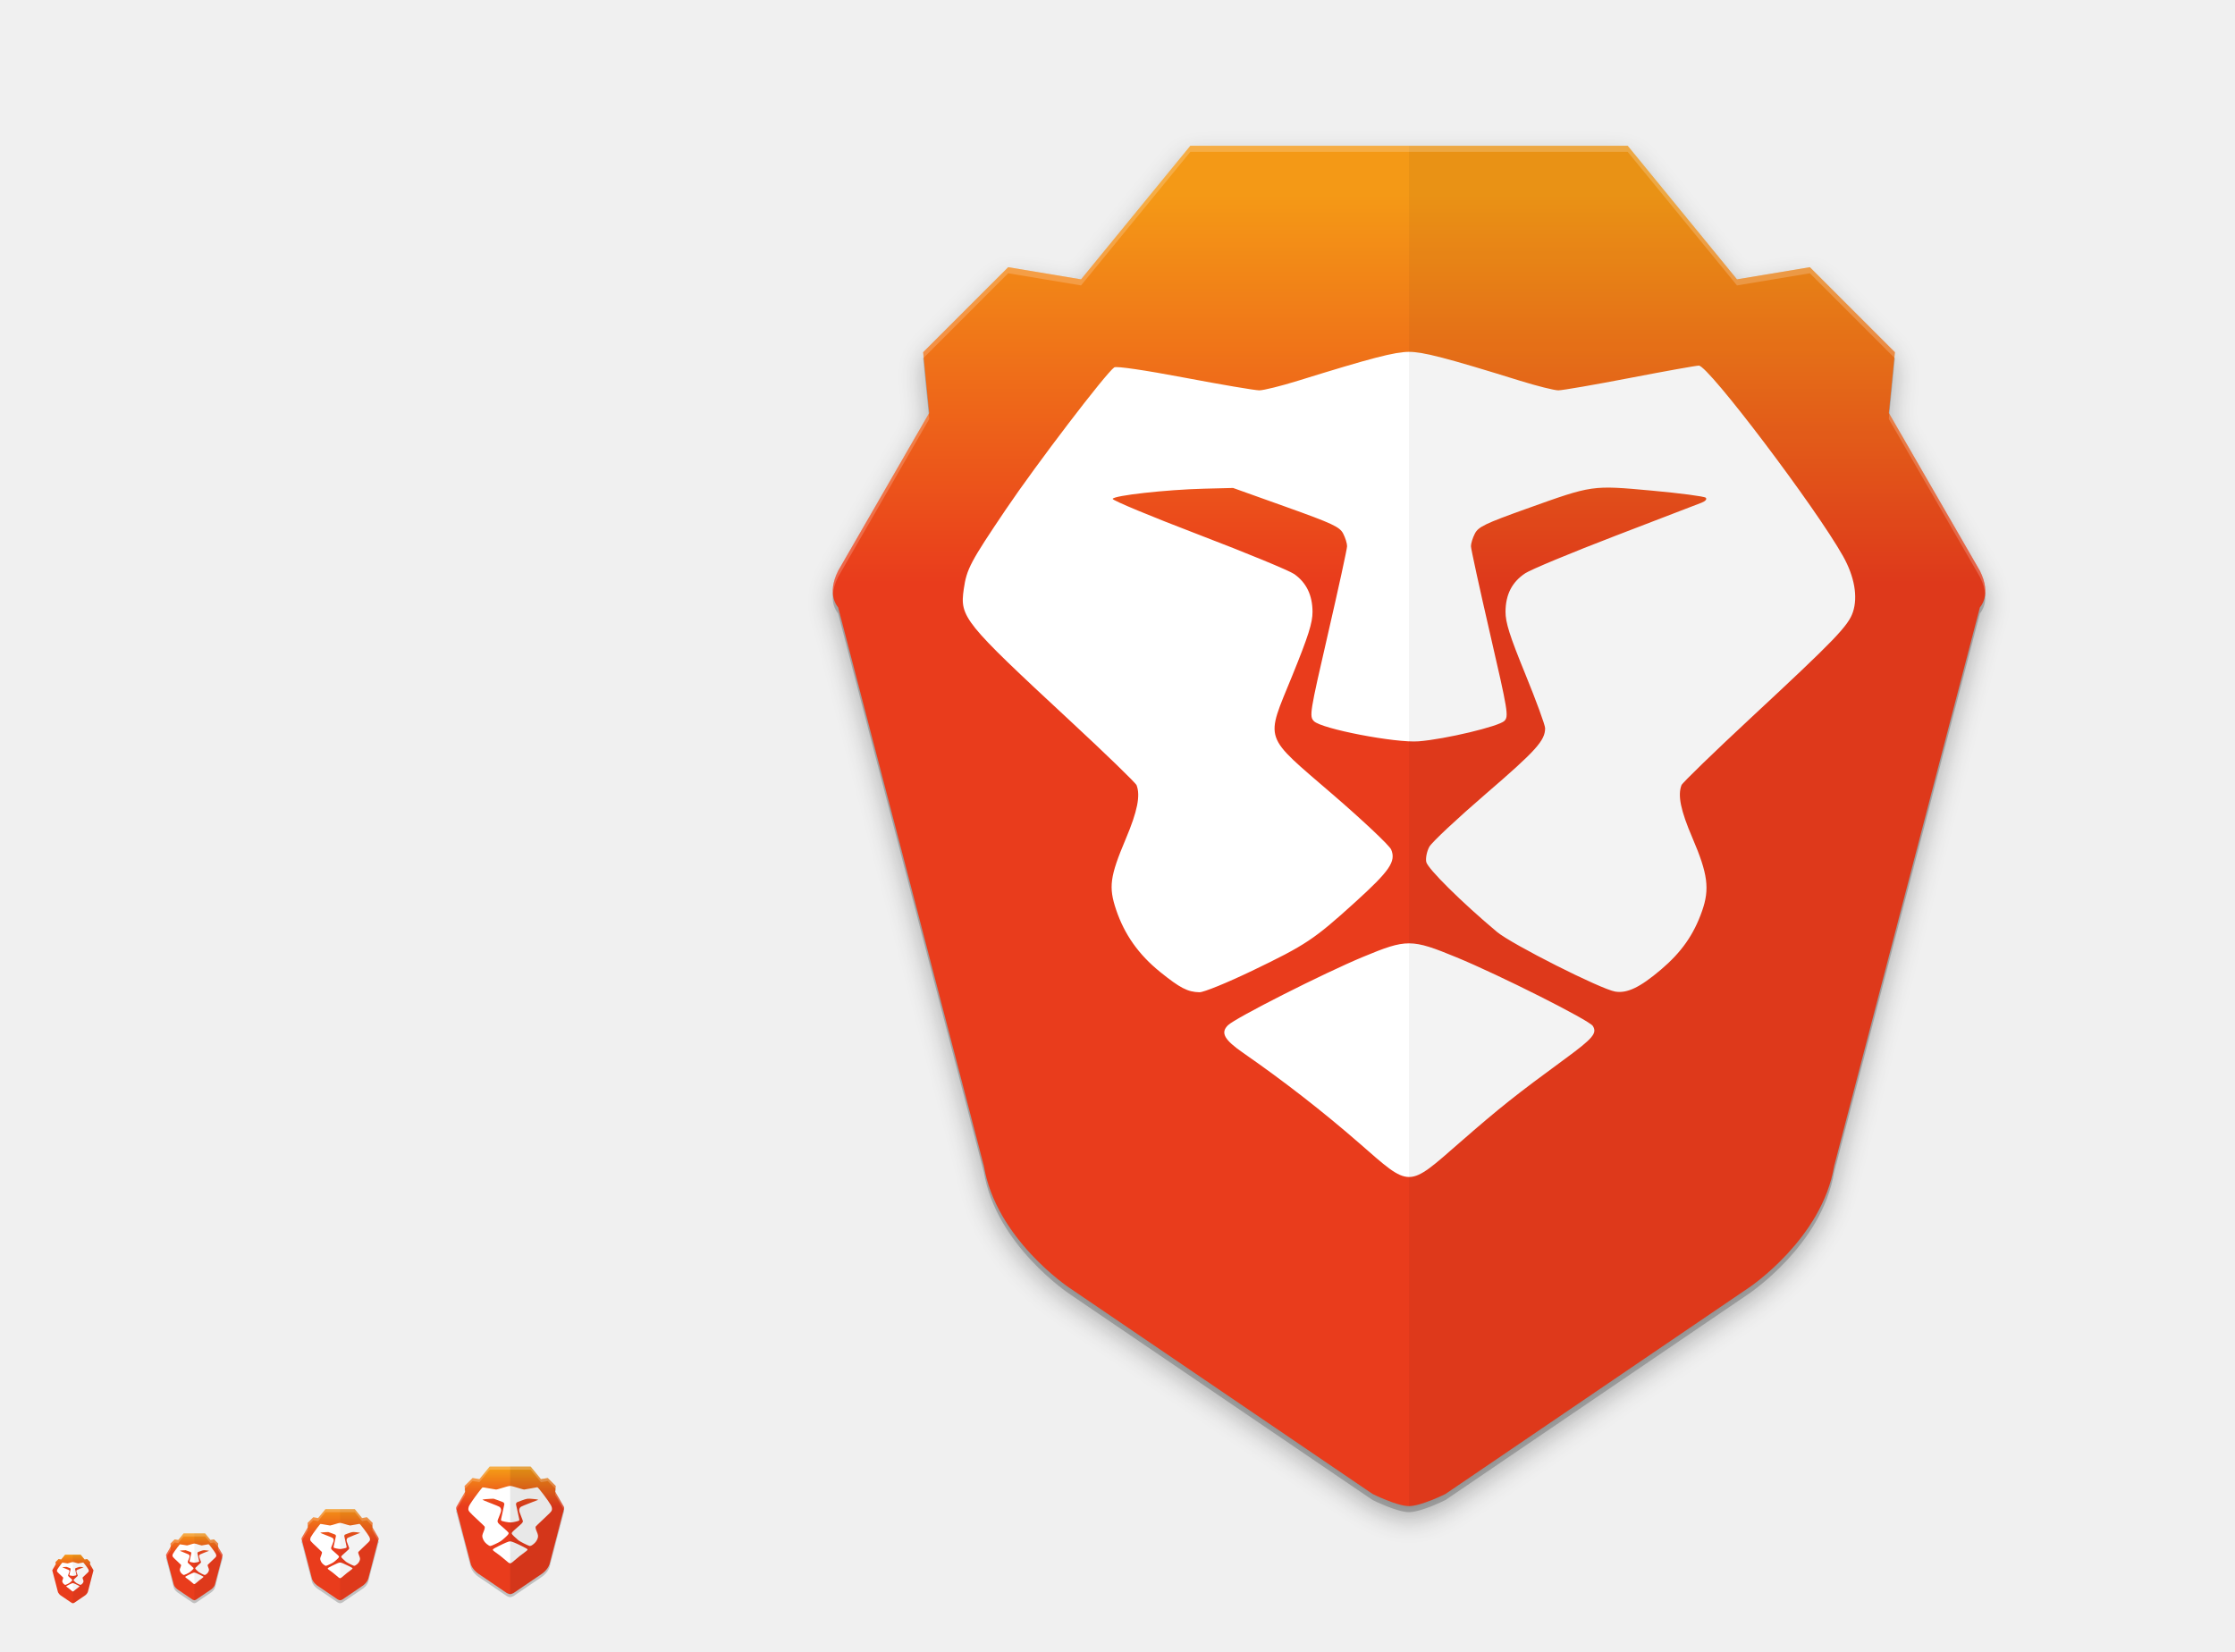
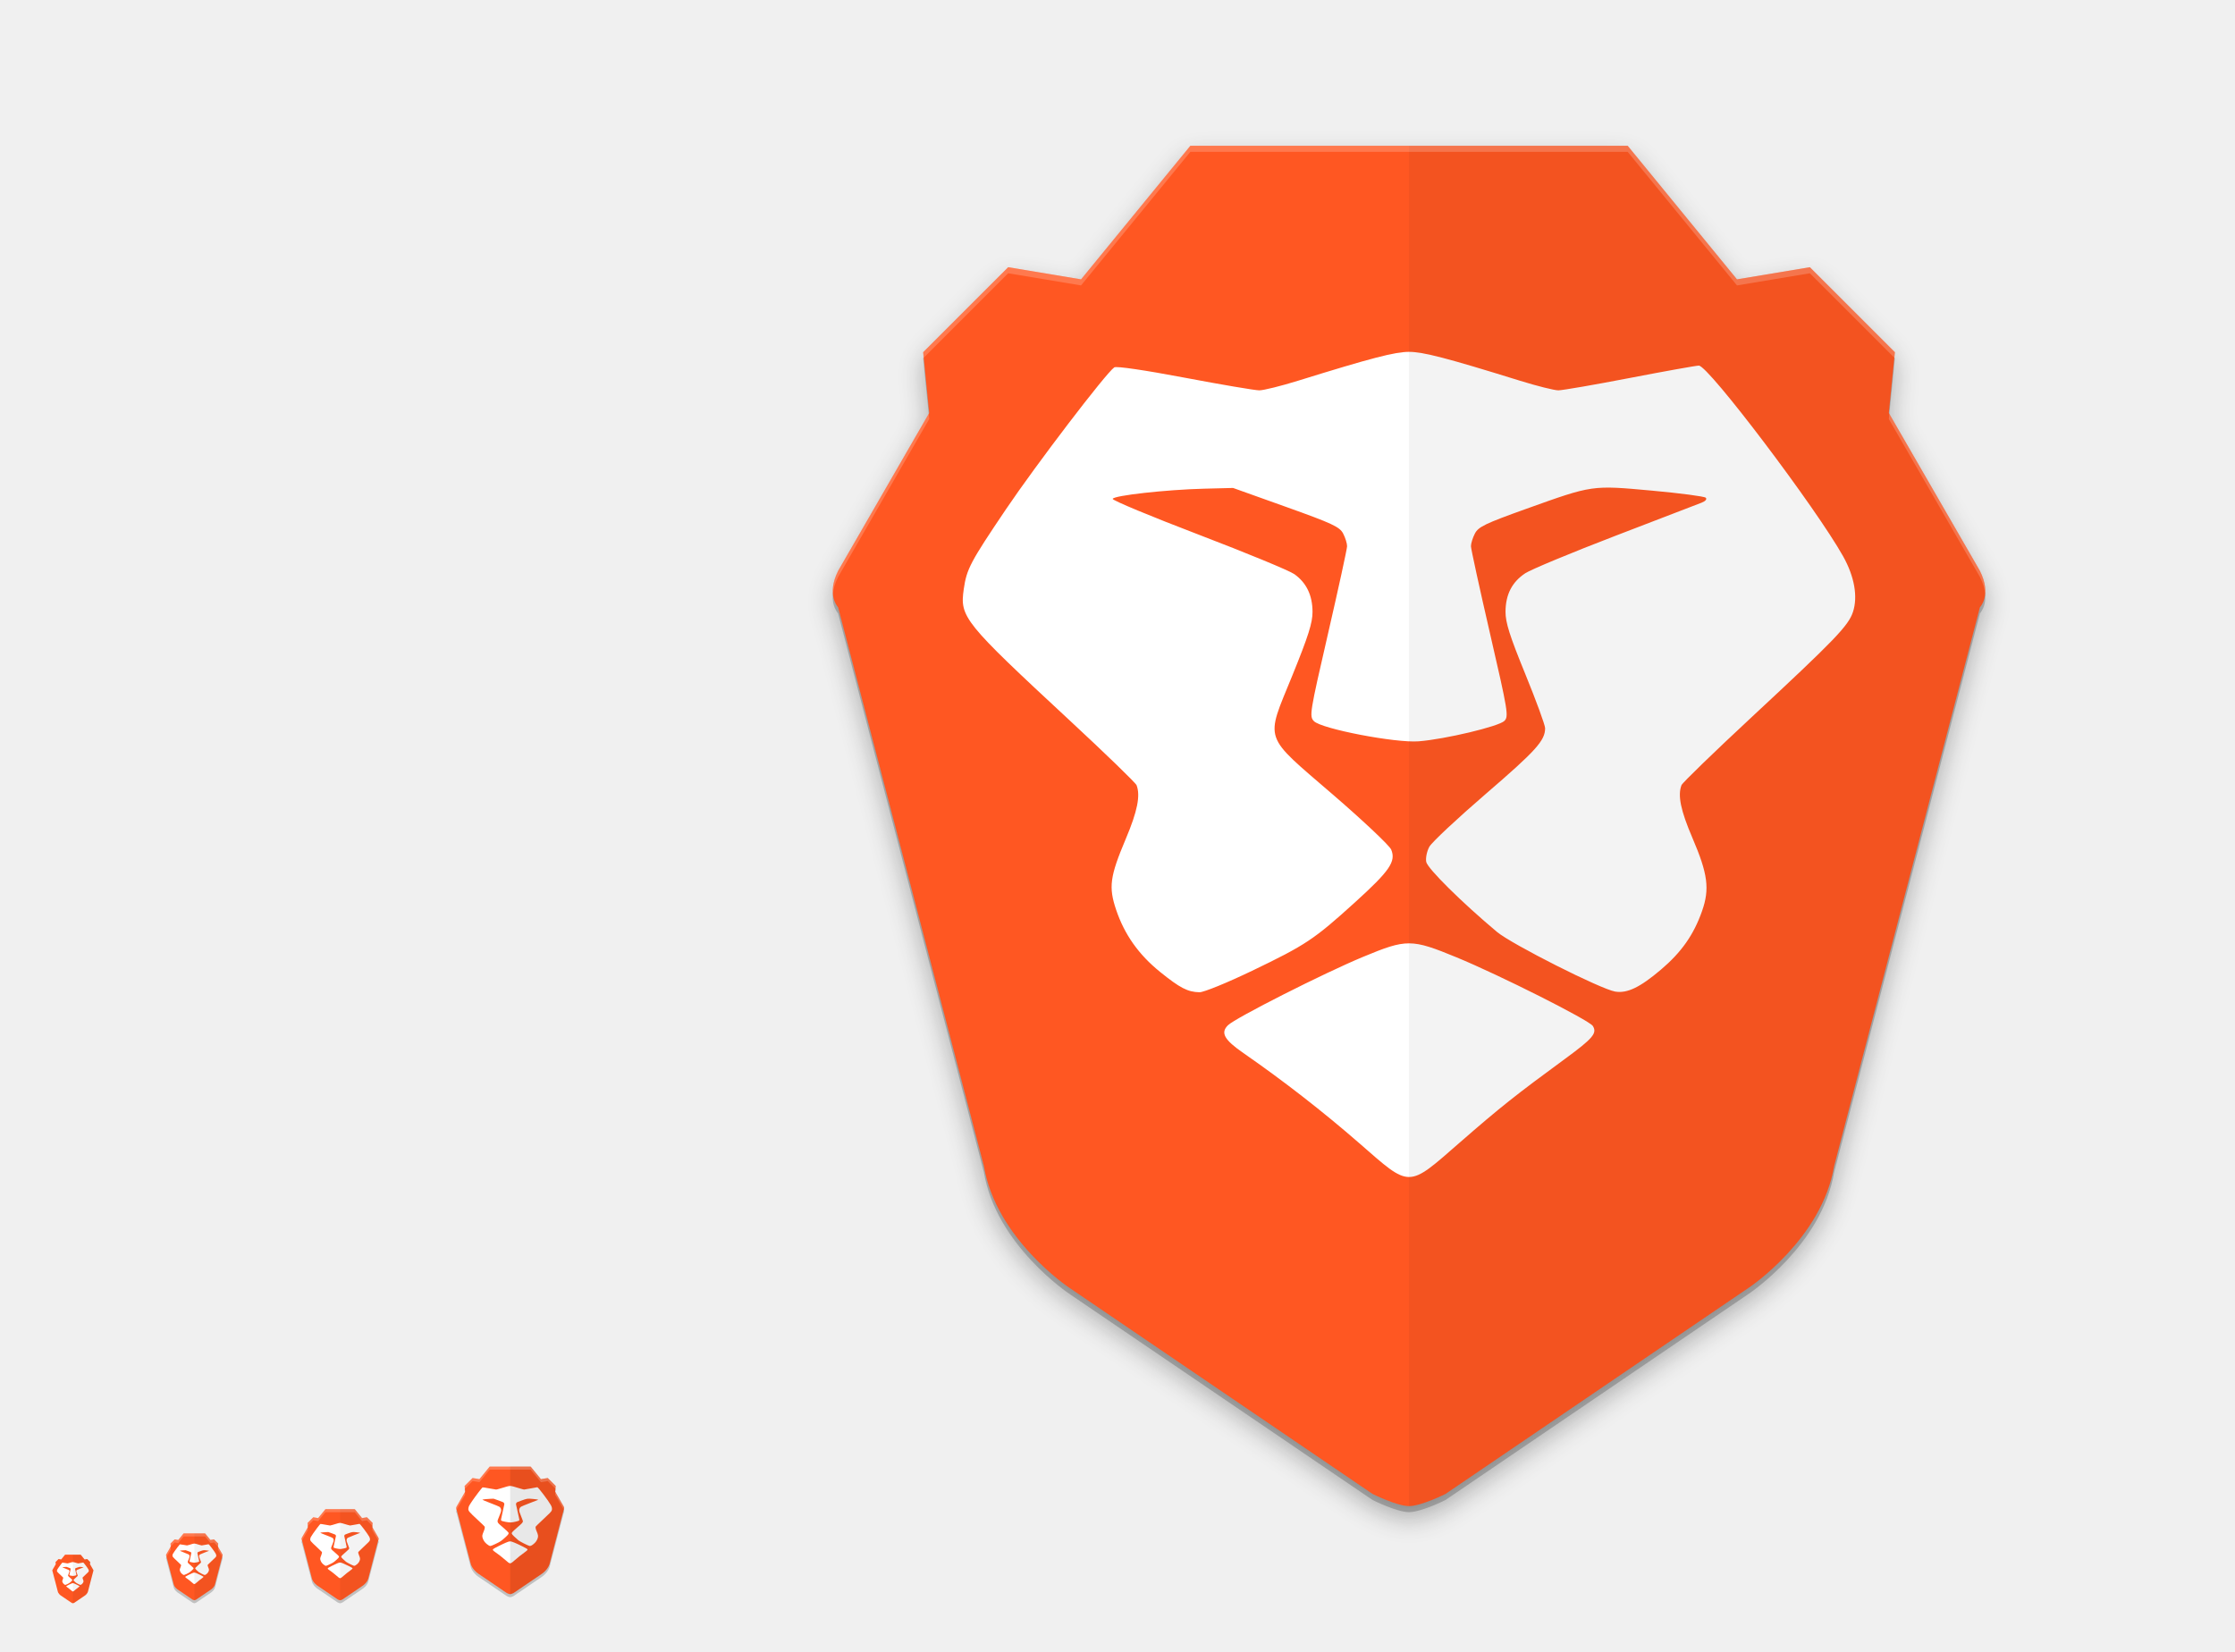
- <svg xmlns="http://www.w3.org/2000/svg" xmlns:xlink="http://www.w3.org/1999/xlink" width="736" height="544" id="svg11300" version="1.0" style="display:inline;enable-background:new">
+ <svg xmlns="http://www.w3.org/2000/svg" width="736" height="544" id="svg11300" version="1.0" style="display:inline;enable-background:new">
  <defs id="defs3">
-     <linearGradient id="linearGradient4335">
-       <stop style="stop-color:#e93c1c;stop-opacity:1;" offset="0" id="stop4337" />
-       <stop style="stop-color:#f49916;stop-opacity:1" offset="1" id="stop4339" />
-     </linearGradient>
    <filter style="color-interpolation-filters:sRGB" id="filter4235" x="-0.026" width="1.052" y="-0.022" height="1.044">
      <feGaussianBlur stdDeviation="4.138" id="feGaussianBlur4237" />
    </filter>
-     <linearGradient xlink:href="#linearGradient4335" id="linearGradient4341" x1="464" y1="188" x2="464" y2="48" gradientUnits="userSpaceOnUse" />
-     <linearGradient xlink:href="#linearGradient4335" id="linearGradient4343" x1="64" y1="268" x2="64" y2="261" gradientUnits="userSpaceOnUse" />
-     <linearGradient xlink:href="#linearGradient4335" id="linearGradient4345" x1="112" y1="264" x2="112" y2="252" gradientUnits="userSpaceOnUse" />
-     <linearGradient xlink:href="#linearGradient4335" id="linearGradient4347" x1="168" y1="252" x2="168" y2="240" gradientUnits="userSpaceOnUse" />
-     <linearGradient xlink:href="#linearGradient4335" id="linearGradient4349" x1="464" y1="-52" x2="464" y2="-180" gradientUnits="userSpaceOnUse" />
  </defs>
  <g style="display:inline" id="layer1" transform="translate(0,244)">
    <g style="display:none" id="layer7">
      <text y="337.745" xml:space="preserve" x="15.007" style="font-style:normal;font-variant:normal;font-weight:normal;font-stretch:normal;font-size:18px;font-family:'DejaVu Sans';-inkscape-font-specification:'DejaVu Sans';display:inline;fill:#000000;fill-opacity:1;stroke:none;enable-background:new" id="context">
        <tspan style="font-style:normal;font-variant:normal;font-weight:normal;font-stretch:normal;font-family:'DejaVu Sans';-inkscape-font-specification:'DejaVu Sans'" y="337.745" x="15.007" id="tspan3933">apps</tspan>
      </text>
      <text y="337.745" xml:space="preserve" x="142.488" style="font-style:normal;font-variant:normal;font-weight:bold;font-stretch:normal;font-size:18px;line-height:125%;font-family:'DejaVu Sans';-inkscape-font-specification:'DejaVu Sans Bold';text-align:start;writing-mode:lr-tb;text-anchor:start;display:inline;fill:#000000;fill-opacity:1;stroke:none;enable-background:new" id="icon-name">
        <tspan style="font-style:normal;font-variant:normal;font-weight:bold;font-stretch:normal;font-size:18px;font-family:'DejaVu Sans';-inkscape-font-specification:'DejaVu Sans Bold'" y="337.745" x="142.488" id="tspan3937">brave</tspan>
      </text>
      <rect style="display:inline;overflow:visible;visibility:visible;fill:#d3d7cf;fill-opacity:1;fill-rule:nonzero;stroke:none;stroke-width:2;marker:none;enable-background:accumulate" id="rect16x16" width="16" height="16" x="-32" y="268" transform="scale(-1,1)" />
      <rect style="display:inline;overflow:visible;visibility:visible;fill:#d3d7cf;fill-opacity:1;fill-rule:nonzero;stroke:none;stroke-width:2;marker:none;enable-background:accumulate" id="rect24x24" width="24" height="24" x="-76" y="260" transform="scale(-1,1)" />
      <rect style="display:inline;overflow:visible;visibility:visible;fill:#d3d7cf;fill-opacity:1;fill-rule:nonzero;stroke:none;stroke-width:2;marker:none;enable-background:accumulate" id="rect32x32" width="32" height="32" x="-128" y="252" transform="scale(-1,1)" />
      <rect y="236" x="-192" height="48" width="48" id="rect48x48" style="display:inline;overflow:visible;visibility:visible;fill:#d3d7cf;fill-opacity:1;fill-rule:nonzero;stroke:none;stroke-width:2;marker:none;enable-background:accumulate" transform="scale(-1,1)" />
      <rect style="display:inline;overflow:visible;visibility:visible;fill:#d3d7cf;fill-opacity:1;fill-rule:nonzero;stroke:none;stroke-width:2;marker:none;enable-background:accumulate" id="rect3951" width="512" height="512" x="-720" y="-228" transform="scale(-1,1)" />
    </g>
    <g id="layer6" style="display:inline">
      <path style="display:inline;fill:#000000;fill-opacity:1;fill-rule:evenodd;stroke:none;stroke-width:1px;stroke-linecap:butt;stroke-linejoin:miter;stroke-opacity:1;enable-background:new;opacity:0.2" d="m 60.464,262 -1.768,2.161 -1.179,-0.196 -1.375,1.375 0.098,0.982 -1.473,2.554 c -0.196,0.393 0,0.589 0,0.589 L 57.125,278.5 c 0.196,1.179 1.375,1.964 1.375,1.964 l 4.911,3.339 c 0,0 0.393,0.196 0.589,0.196 0.196,0 0.589,-0.196 0.589,-0.196 L 69.5,280.464 c 0,0 1.179,-0.786 1.375,-1.964 l 2.357,-9.036 c 0,0 0.196,-0.196 0,-0.589 l -1.473,-2.554 0.098,-0.982 -1.375,-1.375 -1.179,0.196 L 67.536,262 64,262 l -3.536,0 z" id="path4325" />
      <path style="display:inline;fill:#000000;fill-opacity:1;fill-rule:evenodd;stroke:none;stroke-width:1px;stroke-linecap:butt;stroke-linejoin:miter;stroke-opacity:1;enable-background:new;opacity:0.2" d="m 107.179,254 -2.411,2.946 -1.607,-0.268 -1.875,1.875 0.134,1.339 -2.009,3.482 c -0.268,0.536 0,0.804 0,0.804 L 102.625,276.5 c 0.268,1.607 1.875,2.679 1.875,2.679 l 6.696,4.554 c 0,0 0.536,0.268 0.804,0.268 0.268,0 0.804,-0.268 0.804,-0.268 L 119.5,279.179 c 0,0 1.607,-1.071 1.875,-2.679 l 3.214,-12.321 c 0,0 0.268,-0.268 0,-0.804 l -2.009,-3.482 0.134,-1.339 -1.875,-1.875 -1.607,0.268 L 116.821,254 112,254 l -4.821,0 z" id="path4304" />
      <path id="path4239" d="m 392,-192 -36,44 -24,-4 -28,28 2,20 -30,52 c -4,8 0,12 0,12 l 48,184 c 4,24 28,40 28,40 l 100,68 c 0,0 8,4 12,4 4,0 12,-4 12,-4 l 100,-68 c 0,0 24,-16 28,-40 l 48,-184 c 0,0 4,-4 0,-12 l -30,-52 2,-20 -28,-28 -24,4 -36,-44 -72,0 -72,0 z" style="display:inline;opacity:0.1;fill:#000000;fill-opacity:1;fill-rule:evenodd;stroke:none;stroke-width:1px;stroke-linecap:butt;stroke-linejoin:miter;stroke-opacity:1;filter:url(#filter4235);enable-background:new" />
      <path style="display:inline;opacity:0.2;fill:#000000;fill-opacity:1;fill-rule:evenodd;stroke:none;stroke-width:1px;stroke-linecap:butt;stroke-linejoin:miter;stroke-opacity:1;filter:url(#filter4235);enable-background:new" d="m 392,-192 -36,44 -24,-4 -28,28 2,20 -30,52 c -4,8 0,12 0,12 l 48,184 c 4,24 28,40 28,40 l 100,68 c 0,0 8,4 12,4 4,0 12,-4 12,-4 l 100,-68 c 0,0 24,-16 28,-40 l 48,-184 c 0,0 4,-4 0,-12 l -30,-52 2,-20 -28,-28 -24,4 -36,-44 -72,0 -72,0 z" id="path4233" />
      <path id="path4231" d="m 392,-194 -36,44 -24,-4 -28,28 2,20 -30,52 c -4,8 0,12 0,12 l 48,184 c 4,24 28,40 28,40 l 100,68 c 0,0 8,4 12,4 4,0 12,-4 12,-4 l 100,-68 c 0,0 24,-16 28,-40 l 48,-184 c 0,0 4,-4 0,-12 l -30,-52 2,-20 -28,-28 -24,4 -36,-44 -72,0 -72,0 z" style="display:inline;fill:#000000;fill-opacity:1;fill-rule:evenodd;stroke:none;stroke-width:1px;stroke-linecap:butt;stroke-linejoin:miter;stroke-opacity:1;enable-background:new;opacity:0.2" />
-       <path style="display:inline;fill:url(#linearGradient4349);fill-opacity:1;fill-rule:evenodd;stroke:none;stroke-width:1px;stroke-linecap:butt;stroke-linejoin:miter;stroke-opacity:1;enable-background:new" d="m 392,-196 -36,44 -24,-4 -28,28 2,20 -30,52 c -4,8 0,12 0,12 l 48,184 c 4,24 28,40 28,40 l 100,68 c 0,0 8,4 12,4 4,0 12,-4 12,-4 l 100,-68 c 0,0 24,-16 28,-40 l 48,-184 c 0,0 4,-4 0,-12 l -30,-52 2,-20 -28,-28 -24,4 -36,-44 -72,0 -72,0 z" id="path4216" />
+       <path style="display:inline;fill:#ff5722;fill-opacity:1;fill-rule:evenodd;stroke:none;stroke-width:1px;stroke-linecap:butt;stroke-linejoin:miter;stroke-opacity:1;enable-background:new" d="m 392,-196 -36,44 -24,-4 -28,28 2,20 -30,52 c -4,8 0,12 0,12 l 48,184 c 4,24 28,40 28,40 l 100,68 c 0,0 8,4 12,4 4,0 12,-4 12,-4 l 100,-68 c 0,0 24,-16 28,-40 l 48,-184 c 0,0 4,-4 0,-12 l -30,-52 2,-20 -28,-28 -24,4 -36,-44 -72,0 -72,0 z" id="path4216" />
      <path id="path4214" d="m 480.853,132.145 c 13.111,-11.431 18.287,-15.545 34.568,-27.472 9.159,-6.71 10.603,-8.422 9.106,-10.795 -1.198,-1.9 -30.747,-16.779 -44.873,-22.597 -14.859,-6.119 -16.42,-6.126 -30.833,-0.138 -12.925,5.369 -42.005,20.091 -44.445,22.501 -2.52,2.488 -1.251,4.769 5.099,9.168 13.082,9.062 26.341,19.378 38.161,29.69 17.053,14.878 15.729,14.892 33.218,-0.356 z M 412.305,75.718 C 430.04,67.183 432.691,65.418 446.249,53.125 457.646,42.791 459.755,39.717 458.133,35.802 457.584,34.476 449.02,26.389 439.102,17.83 415.66,-2.4 416.641,0.451 425.561,-21.507 c 5.297,-13.04 6.68,-17.403 6.661,-21.018 -0.028,-5.462 -2.008,-9.56 -5.986,-12.393 -1.613,-1.149 -15.778,-6.997 -31.477,-12.996 -15.699,-5.999 -28.454,-11.305 -28.344,-11.79 0.251,-1.109 17.563,-3.038 30.131,-3.358 l 9.507,-0.242 17.476,6.247 c 15.249,5.451 17.643,6.57 18.787,8.783 0.721,1.394 1.301,3.269 1.289,4.165 -0.012,0.896 -2.838,13.852 -6.28,28.792 -6.029,26.166 -6.199,27.223 -4.631,28.822 2.487,2.537 26.864,7.226 34.474,6.631 8.693,-0.679 26.451,-4.91 28.245,-6.729 1.45,-1.471 1.175,-3.139 -4.73,-28.724 -3.448,-14.939 -6.279,-27.896 -6.29,-28.792 -0.012,-0.896 0.573,-2.778 1.299,-4.182 1.145,-2.214 3.396,-3.296 16.976,-8.16 21.894,-7.842 21.449,-7.777 41.343,-5.968 9.277,0.844 17.239,1.891 17.694,2.328 0.488,0.469 -0.069,1.141 -1.358,1.64 -1.202,0.465 -14,5.383 -28.441,10.929 -14.441,5.546 -27.773,11.086 -29.627,12.312 -4.357,2.882 -6.472,6.998 -6.501,12.654 -0.019,3.576 1.355,7.909 6.508,20.531 3.593,8.8 6.532,16.825 6.532,17.834 0,4.083 -2.973,7.379 -19.453,21.569 -9.469,8.153 -17.874,16.023 -18.678,17.49 -0.804,1.467 -1.264,3.705 -1.021,4.974 0.416,2.174 11.756,13.397 23.307,23.066 4.85,4.06 34.232,18.889 38.939,19.653 3.942,0.64 8.155,-1.386 15.05,-7.235 6.76,-5.735 10.79,-11.475 13.529,-19.271 2.569,-7.313 1.923,-12.24 -3.158,-24.089 -3.877,-9.041 -4.907,-14.007 -3.606,-17.397 0.299,-0.779 10.79,-10.944 23.314,-22.59 27.281,-25.367 31.655,-29.912 33.151,-34.444 1.661,-5.032 0.489,-11.66 -3.239,-18.327 -8.918,-15.947 -44.364,-62.804 -47.509,-62.804 -0.888,0 -11.114,1.832 -22.725,4.071 -11.611,2.239 -22.207,4.073 -23.548,4.074 -1.341,0.002 -7.045,-1.428 -12.676,-3.177 -24.042,-7.467 -31.84,-9.496 -36.495,-9.496 -4.655,0 -12.453,2.029 -36.495,9.496 -5.631,1.749 -11.397,3.18 -12.814,3.18 -1.417,0 -12.484,-1.876 -24.594,-4.17 -13.175,-2.495 -22.476,-3.859 -23.159,-3.395 -2.714,1.843 -25.734,32.007 -35.705,46.784 -11.725,17.377 -12.905,19.612 -13.859,26.228 -1.334,9.258 -0.077,10.816 34.952,43.323 11.782,10.934 21.662,20.506 21.956,21.271 1.314,3.425 0.276,8.595 -3.545,17.646 -5.247,12.431 -5.717,15.882 -3.184,23.387 2.754,8.162 7.422,14.76 14.474,20.457 6.557,5.298 9.093,6.608 12.962,6.696 1.385,0.032 9.176,-3.147 17.315,-7.064 z" style="display:inline;fill:#ffffff;enable-background:new" />
      <path id="path4218" d="m 536,-196 36,44 24,-4 28,28 -2,20 30,52 c 4,8 0,12 0,12 l -48,184 c -4,24 -28,40 -28,40 l -100,68 c 0,0 -8,4 -12,4 l 0,-448 z" style="display:inline;opacity:0.05;fill:#000000;fill-opacity:1;fill-rule:evenodd;stroke:none;stroke-width:1px;stroke-linecap:butt;stroke-linejoin:miter;stroke-opacity:1;enable-background:new" />
      <path style="display:inline;enable-background:new;fill:#ffffff;fill-opacity:1;fill-rule:evenodd;stroke:none;stroke-width:1px;stroke-linecap:butt;stroke-linejoin:miter;stroke-opacity:1;opacity:0.2" d="M 392 48 L 356 92 L 332 88 L 304 116 L 304.182 117.818 L 332 90 L 356 94 L 392 50 L 464 50 L 536 50 L 572 94 L 596 90 L 623.818 117.818 L 624 116 L 596 88 L 572 92 L 536 48 L 464 48 L 392 48 z M 305.83 136.295 L 276 188 C 274.403 191.194 274.09 193.739 274.279 195.658 C 274.422 194.068 274.905 192.189 276 190 L 306 138 L 305.83 136.295 z M 622.17 136.295 L 622 138 L 652 190 C 653.095 192.189 653.578 194.068 653.721 195.658 C 653.91 193.739 653.597 191.194 652 188 L 622.17 136.295 z " transform="translate(0,-244)" id="path4226" />
      <path style="display:inline;opacity:0.2;fill:#000000;fill-opacity:1;fill-rule:evenodd;stroke:none;stroke-width:1px;stroke-linecap:butt;stroke-linejoin:miter;stroke-opacity:1;enable-background:new" d="m 161.25,240 -3.375,4.125 -2.25,-0.375 -2.625,2.625 0.188,1.875 -2.812,4.875 c -0.375,0.75 0,1.125 0,1.125 l 4.5,17.25 c 0.375,2.25 2.625,3.75 2.625,3.75 l 9.375,6.375 c 0,0 0.75,0.375 1.125,0.375 0.375,0 1.125,-0.375 1.125,-0.375 l 9.375,-6.375 c 0,0 2.25,-1.5 2.625,-3.75 l 4.5,-17.25 c 0,0 0.375,-0.375 0,-1.125 l -2.812,-4.875 0.188,-1.875 -2.625,-2.625 -2.25,0.375 -3.375,-4.125 -6.75,0 -6.75,0 z" id="path4255" />
-       <path id="path4249" d="m 161.25,239 -3.375,4.125 -2.25,-0.375 -2.625,2.625 0.188,1.875 -2.812,4.875 c -0.375,0.75 0,1.125 0,1.125 l 4.5,17.25 c 0.375,2.25 2.625,3.75 2.625,3.75 l 9.375,6.375 c 0,0 0.75,0.375 1.125,0.375 0.375,0 1.125,-0.375 1.125,-0.375 l 9.375,-6.375 c 0,0 2.25,-1.5 2.625,-3.75 l 4.5,-17.25 c 0,0 0.375,-0.375 0,-1.125 l -2.812,-4.875 0.188,-1.875 -2.625,-2.625 -2.25,0.375 -3.375,-4.125 -6.75,0 -6.75,0 z" style="display:inline;fill:url(#linearGradient4347);fill-opacity:1;fill-rule:evenodd;stroke:none;stroke-width:1px;stroke-linecap:butt;stroke-linejoin:miter;stroke-opacity:1;enable-background:new" />
+       <path id="path4249" d="m 161.25,239 -3.375,4.125 -2.25,-0.375 -2.625,2.625 0.188,1.875 -2.812,4.875 c -0.375,0.75 0,1.125 0,1.125 l 4.5,17.25 c 0.375,2.25 2.625,3.75 2.625,3.75 l 9.375,6.375 c 0,0 0.75,0.375 1.125,0.375 0.375,0 1.125,-0.375 1.125,-0.375 l 9.375,-6.375 c 0,0 2.25,-1.5 2.625,-3.75 l 4.5,-17.25 c 0,0 0.375,-0.375 0,-1.125 l -2.812,-4.875 0.188,-1.875 -2.625,-2.625 -2.25,0.375 -3.375,-4.125 -6.75,0 -6.75,0 z" style="display:inline;fill:#ff5722;fill-opacity:1;fill-rule:evenodd;stroke:none;stroke-width:1px;stroke-linecap:butt;stroke-linejoin:miter;stroke-opacity:1;enable-background:new" />
      <path style="display:inline;fill:#ffffff;enable-background:new" d="m 169.58,269.764 c 1.229,-1.072 1.714,-1.457 3.241,-2.576 0.859,-0.629 0.994,-0.79 0.854,-1.012 -0.112,-0.178 -2.883,-1.573 -4.207,-2.118 -1.393,-0.574 -1.539,-0.574 -2.891,-0.013 -1.212,0.503 -3.938,1.884 -4.167,2.109 -0.236,0.233 -0.117,0.447 0.478,0.859 1.226,0.85 2.47,1.817 3.578,2.783 1.599,1.395 1.475,1.396 3.114,-0.033 z m -6.426,-5.29 c 1.663,-0.8 1.911,-0.966 3.182,-2.118 1.068,-0.969 1.266,-1.257 1.114,-1.624 -0.051,-0.124 -0.854,-0.883 -1.784,-1.685 -2.198,-1.897 -2.106,-1.629 -1.269,-3.688 0.497,-1.222 0.626,-1.632 0.624,-1.97 -0.003,-0.512 -0.188,-0.896 -0.561,-1.162 -0.151,-0.108 -1.479,-0.656 -2.951,-1.218 -1.472,-0.562 -2.668,-1.06 -2.657,-1.105 0.024,-0.104 1.647,-0.285 2.825,-0.315 l 0.891,-0.023 1.638,0.586 c 1.43,0.511 1.654,0.616 1.761,0.823 0.068,0.131 0.122,0.306 0.121,0.39 -0.001,0.084 -0.266,1.299 -0.589,2.699 -0.565,2.453 -0.581,2.552 -0.434,2.702 0.233,0.238 2.518,0.677 3.232,0.622 0.815,-0.064 2.48,-0.46 2.648,-0.631 0.136,-0.138 0.11,-0.294 -0.443,-2.693 -0.323,-1.401 -0.589,-2.615 -0.59,-2.699 -0.001,-0.084 0.054,-0.26 0.122,-0.392 0.107,-0.208 0.318,-0.309 1.592,-0.765 2.053,-0.735 2.011,-0.729 3.876,-0.56 0.87,0.079 1.616,0.177 1.659,0.218 0.046,0.044 -0.006,0.107 -0.127,0.154 -0.113,0.044 -1.313,0.505 -2.666,1.025 -1.354,0.52 -2.604,1.039 -2.778,1.154 -0.408,0.27 -0.607,0.656 -0.609,1.186 -0.002,0.335 0.127,0.741 0.61,1.925 0.337,0.825 0.612,1.577 0.612,1.672 0,0.383 -0.279,0.692 -1.824,2.022 -0.888,0.764 -1.676,1.502 -1.751,1.64 -0.075,0.137 -0.118,0.347 -0.096,0.466 0.039,0.204 1.102,1.256 2.185,2.162 0.455,0.381 3.209,1.771 3.651,1.842 0.37,0.06 0.765,-0.13 1.411,-0.678 0.634,-0.538 1.012,-1.076 1.268,-1.807 0.241,-0.686 0.18,-1.148 -0.296,-2.258 -0.363,-0.848 -0.46,-1.313 -0.338,-1.631 0.028,-0.073 1.012,-1.026 2.186,-2.118 2.558,-2.378 2.968,-2.804 3.108,-3.229 0.156,-0.472 0.046,-1.093 -0.304,-1.718 -0.836,-1.495 -4.159,-5.888 -4.454,-5.888 -0.083,0 -1.042,0.172 -2.13,0.382 -1.089,0.21 -2.082,0.382 -2.208,0.382 -0.126,1.9e-4 -0.66,-0.134 -1.188,-0.298 -2.254,-0.7 -2.985,-0.89 -3.421,-0.89 -0.436,0 -1.167,0.19 -3.421,0.89 -0.528,0.164 -1.068,0.298 -1.201,0.298 -0.133,0 -1.17,-0.176 -2.306,-0.391 -1.235,-0.234 -2.107,-0.362 -2.171,-0.318 -0.254,0.173 -2.413,3.001 -3.347,4.386 -1.099,1.629 -1.21,1.839 -1.299,2.459 -0.125,0.868 -0.007,1.014 3.277,4.062 1.105,1.025 2.031,1.922 2.058,1.994 0.123,0.321 0.026,0.806 -0.332,1.654 -0.492,1.165 -0.536,1.489 -0.299,2.192 0.258,0.765 0.696,1.384 1.357,1.918 0.615,0.497 0.852,0.62 1.215,0.628 0.13,0.003 0.86,-0.295 1.623,-0.662 z" id="path4251" />
      <path style="display:inline;opacity:0.05;fill:#000000;fill-opacity:1;fill-rule:evenodd;stroke:none;stroke-width:1px;stroke-linecap:butt;stroke-linejoin:miter;stroke-opacity:1;enable-background:new" d="m 174.75,239 3.375,4.125 2.25,-0.375 2.625,2.625 -0.188,1.875 2.812,4.875 c 0.375,0.75 0,1.125 0,1.125 l -4.5,17.25 c -0.375,2.25 -2.625,3.75 -2.625,3.75 l -9.375,6.375 c 0,0 -0.75,0.375 -1.125,0.375 l 0,-42 z" id="path4253" />
      <path id="path4265" d="m 174.75,239 3.375,4.125 2.25,-0.375 2.625,2.625 -0.188,1.875 2.812,4.875 c 0.375,0.75 0,1.125 0,1.125 l -4.5,17.25 c -0.375,2.25 -2.625,3.75 -2.625,3.75 l -9.375,6.375 c 0,0 -0.75,0.375 -1.125,0.375 l 0,-42 z" style="display:inline;opacity:0.05;fill:#000000;fill-opacity:1;fill-rule:evenodd;stroke:none;stroke-width:1px;stroke-linecap:butt;stroke-linejoin:miter;stroke-opacity:1;enable-background:new" />
      <path id="path4277" d="m 161.25,239 -3.375,4.125 -2.25,-0.375 -2.625,2.625 0.092,0.908 2.533,-2.533 2.25,0.375 3.375,-4.125 6.75,0 6.75,0 3.375,4.125 2.25,-0.375 2.533,2.533 0.092,-0.908 -2.625,-2.625 -2.25,0.375 -3.375,-4.125 -6.75,0 -6.75,0 z m -8.148,8.398 -2.727,4.727 c -0.326,0.652 -0.096,1.002 -0.027,1.088 0.014,-0.032 0.011,-0.054 0.027,-0.088 l 2.812,-4.875 -0.086,-0.852 z m 29.797,0 -0.086,0.852 2.812,4.875 c 0.017,0.033 0.013,0.056 0.027,0.088 0.069,-0.085 0.298,-0.436 -0.027,-1.088 l -2.727,-4.727 z" style="display:inline;opacity:0.2;fill:#ffffff;fill-opacity:1;fill-rule:evenodd;stroke:none;stroke-width:1px;stroke-linecap:butt;stroke-linejoin:miter;stroke-opacity:1;enable-background:new" />
-       <path id="path4290" d="m 107.179,253 -2.411,2.946 -1.607,-0.268 -1.875,1.875 0.134,1.339 -2.009,3.482 c -0.268,0.536 0,0.804 0,0.804 L 102.625,275.5 c 0.268,1.607 1.875,2.679 1.875,2.679 l 6.696,4.554 c 0,0 0.536,0.268 0.804,0.268 0.268,0 0.804,-0.268 0.804,-0.268 L 119.5,278.179 c 0,0 1.607,-1.071 1.875,-2.679 l 3.214,-12.321 c 0,0 0.268,-0.268 0,-0.804 l -2.009,-3.482 0.134,-1.339 -1.875,-1.875 -1.607,0.268 L 116.821,253 112,253 l -4.821,0 z" style="display:inline;fill:url(#linearGradient4345);fill-opacity:1;fill-rule:evenodd;stroke:none;stroke-width:1px;stroke-linecap:butt;stroke-linejoin:miter;stroke-opacity:1;enable-background:new" />
+       <path id="path4290" d="m 107.179,253 -2.411,2.946 -1.607,-0.268 -1.875,1.875 0.134,1.339 -2.009,3.482 c -0.268,0.536 0,0.804 0,0.804 L 102.625,275.5 c 0.268,1.607 1.875,2.679 1.875,2.679 l 6.696,4.554 c 0,0 0.536,0.268 0.804,0.268 0.268,0 0.804,-0.268 0.804,-0.268 L 119.5,278.179 c 0,0 1.607,-1.071 1.875,-2.679 l 3.214,-12.321 c 0,0 0.268,-0.268 0,-0.804 l -2.009,-3.482 0.134,-1.339 -1.875,-1.875 -1.607,0.268 L 116.821,253 112,253 l -4.821,0 z" style="display:inline;fill:#ff5722;fill-opacity:1;fill-rule:evenodd;stroke:none;stroke-width:1px;stroke-linecap:butt;stroke-linejoin:miter;stroke-opacity:1;enable-background:new" />
      <path style="display:inline;fill:#ffffff;enable-background:new" d="m 113.129,274.974 c 0.878,-0.765 1.225,-1.041 2.315,-1.84 0.613,-0.449 0.71,-0.564 0.61,-0.723 -0.08,-0.127 -2.059,-1.124 -3.005,-1.513 -0.995,-0.41 -1.1,-0.41 -2.065,-0.009 -0.866,0.36 -2.813,1.345 -2.976,1.507 -0.169,0.167 -0.084,0.319 0.341,0.614 0.876,0.607 1.764,1.298 2.555,1.988 1.142,0.996 1.053,0.997 2.224,-0.024 z m -4.59,-3.779 c 1.188,-0.572 1.365,-0.69 2.273,-1.513 0.763,-0.692 0.904,-0.898 0.796,-1.16 -0.037,-0.089 -0.61,-0.63 -1.274,-1.204 -1.57,-1.355 -1.504,-1.164 -0.907,-2.634 0.355,-0.873 0.447,-1.165 0.446,-1.407 -0.002,-0.366 -0.134,-0.64 -0.401,-0.83 -0.108,-0.077 -1.057,-0.469 -2.108,-0.87 -1.051,-0.402 -1.905,-0.757 -1.898,-0.79 0.017,-0.074 1.176,-0.203 2.018,-0.225 l 0.637,-0.016 1.17,0.418 c 1.021,0.365 1.181,0.44 1.258,0.588 0.048,0.093 0.087,0.219 0.086,0.279 -8e-4,0.06 -0.19,0.928 -0.421,1.928 -0.404,1.752 -0.415,1.823 -0.31,1.93 0.167,0.17 1.799,0.484 2.309,0.444 0.582,-0.045 1.771,-0.329 1.891,-0.451 0.097,-0.099 0.079,-0.21 -0.317,-1.923 -0.231,-1 -0.42,-1.868 -0.421,-1.928 -7.9e-4,-0.06 0.038,-0.186 0.087,-0.28 0.077,-0.148 0.227,-0.221 1.137,-0.546 1.466,-0.525 1.436,-0.521 2.769,-0.4 0.621,0.057 1.154,0.127 1.185,0.156 0.033,0.031 -0.005,0.076 -0.091,0.11 -0.08,0.031 -0.938,0.36 -1.905,0.732 -0.967,0.371 -1.86,0.742 -1.984,0.824 -0.292,0.193 -0.433,0.469 -0.435,0.847 -0.001,0.239 0.091,0.53 0.436,1.375 0.241,0.589 0.437,1.127 0.437,1.194 0,0.273 -0.199,0.494 -1.303,1.444 -0.634,0.546 -1.197,1.073 -1.251,1.171 -0.054,0.098 -0.085,0.248 -0.068,0.333 0.028,0.146 0.787,0.897 1.561,1.545 0.325,0.272 2.292,1.265 2.607,1.316 0.264,0.043 0.546,-0.093 1.008,-0.484 0.453,-0.384 0.723,-0.768 0.906,-1.29 0.172,-0.49 0.129,-0.82 -0.211,-1.613 -0.26,-0.605 -0.329,-0.938 -0.241,-1.165 0.02,-0.052 0.723,-0.733 1.561,-1.513 1.827,-1.699 2.12,-2.003 2.22,-2.307 0.111,-0.337 0.033,-0.781 -0.217,-1.227 -0.597,-1.068 -2.971,-4.206 -3.181,-4.206 -0.059,0 -0.744,0.123 -1.522,0.273 -0.777,0.15 -1.487,0.273 -1.577,0.273 -0.09,1.3e-4 -0.472,-0.096 -0.849,-0.213 -1.61,-0.5 -2.132,-0.636 -2.444,-0.636 -0.312,0 -0.834,0.136 -2.444,0.636 -0.377,0.117 -0.763,0.213 -0.858,0.213 -0.095,0 -0.836,-0.126 -1.647,-0.279 -0.882,-0.167 -1.505,-0.258 -1.551,-0.227 -0.182,0.123 -1.723,2.143 -2.391,3.133 -0.785,1.164 -0.864,1.313 -0.928,1.756 -0.089,0.62 -0.005,0.724 2.341,2.901 0.789,0.732 1.451,1.373 1.47,1.424 0.088,0.229 0.018,0.576 -0.237,1.182 -0.351,0.832 -0.383,1.063 -0.213,1.566 0.184,0.547 0.497,0.988 0.969,1.37 0.439,0.355 0.609,0.443 0.868,0.448 0.093,0.002 0.614,-0.211 1.159,-0.473 z" id="path4292" />
      <path style="display:inline;opacity:0.05;fill:#000000;fill-opacity:1;fill-rule:evenodd;stroke:none;stroke-width:1px;stroke-linecap:butt;stroke-linejoin:miter;stroke-opacity:1;enable-background:new" d="m 116.821,253 2.411,2.946 1.607,-0.268 1.875,1.875 -0.134,1.339 2.009,3.482 c 0.268,0.536 0,0.804 0,0.804 L 121.375,275.5 c -0.268,1.607 -1.875,2.679 -1.875,2.679 l -6.696,4.554 c 0,0 -0.536,0.268 -0.804,0.268 l 0,-30 z" id="path4294" />
      <path style="display:inline;fill:#ffffff;fill-opacity:1;fill-rule:evenodd;stroke:none;stroke-width:1px;stroke-linecap:butt;stroke-linejoin:miter;stroke-opacity:1;enable-background:new;opacity:0.2" d="M 107.178 497 L 104.768 499.947 L 103.16 499.678 L 101.285 501.553 L 101.377 502.461 L 103.16 500.678 L 104.768 500.947 L 107.178 498 L 112 498 L 116.822 498 L 119.232 500.947 L 120.84 500.678 L 122.623 502.461 L 122.715 501.553 L 120.84 499.678 L 119.232 499.947 L 116.822 497 L 112 497 L 107.178 497 z M 101.334 503.041 L 99.41 506.375 C 99.142 506.911 99.41 507.178 99.41 507.178 L 99.445 507.314 L 101.42 503.893 L 101.334 503.041 z M 122.666 503.041 L 122.58 503.893 L 124.555 507.314 L 124.59 507.178 C 124.59 507.178 124.858 506.911 124.59 506.375 L 122.666 503.041 z " transform="translate(0,-244)" id="path4299" />
-       <path id="path4308" d="m 60.464,261 -1.768,2.161 -1.179,-0.196 -1.375,1.375 0.098,0.982 -1.473,2.554 c -0.196,0.393 0,0.589 0,0.589 L 57.125,277.5 c 0.196,1.179 1.375,1.964 1.375,1.964 l 4.911,3.339 c 0,0 0.393,0.196 0.589,0.196 0.196,0 0.589,-0.196 0.589,-0.196 L 69.5,279.464 c 0,0 1.179,-0.786 1.375,-1.964 l 2.357,-9.036 c 0,0 0.196,-0.196 0,-0.589 l -1.473,-2.554 0.098,-0.982 -1.375,-1.375 -1.179,0.196 L 67.536,261 64,261 l -3.536,0 z" style="display:inline;fill:url(#linearGradient4343);fill-opacity:1;fill-rule:evenodd;stroke:none;stroke-width:1px;stroke-linecap:butt;stroke-linejoin:miter;stroke-opacity:1;enable-background:new" />
+       <path id="path4308" d="m 60.464,261 -1.768,2.161 -1.179,-0.196 -1.375,1.375 0.098,0.982 -1.473,2.554 c -0.196,0.393 0,0.589 0,0.589 L 57.125,277.5 c 0.196,1.179 1.375,1.964 1.375,1.964 l 4.911,3.339 c 0,0 0.393,0.196 0.589,0.196 0.196,0 0.589,-0.196 0.589,-0.196 L 69.5,279.464 c 0,0 1.179,-0.786 1.375,-1.964 l 2.357,-9.036 c 0,0 0.196,-0.196 0,-0.589 l -1.473,-2.554 0.098,-0.982 -1.375,-1.375 -1.179,0.196 L 67.536,261 64,261 l -3.536,0 z" style="display:inline;fill:#ff5722;fill-opacity:1;fill-rule:evenodd;stroke:none;stroke-width:1px;stroke-linecap:butt;stroke-linejoin:miter;stroke-opacity:1;enable-background:new" />
      <path style="display:inline;fill:#ffffff;enable-background:new" d="m 64.828,277.114 c 0.644,-0.561 0.898,-0.763 1.698,-1.349 0.45,-0.33 0.521,-0.414 0.447,-0.53 -0.059,-0.093 -1.51,-0.824 -2.204,-1.11 -0.73,-0.3 -0.806,-0.301 -1.514,-0.007 -0.635,0.264 -2.063,0.987 -2.183,1.105 -0.124,0.122 -0.061,0.234 0.25,0.45 0.642,0.445 1.294,0.952 1.874,1.458 0.837,0.731 0.772,0.731 1.631,-0.018 z m -3.366,-2.771 c 0.871,-0.419 1.001,-0.506 1.667,-1.109 0.56,-0.507 0.663,-0.658 0.584,-0.851 -0.027,-0.065 -0.448,-0.462 -0.935,-0.883 -1.151,-0.993 -1.103,-0.853 -0.665,-1.932 0.26,-0.64 0.328,-0.855 0.327,-1.032 -0.001,-0.268 -0.099,-0.469 -0.294,-0.609 -0.079,-0.056 -0.775,-0.344 -1.546,-0.638 -0.771,-0.295 -1.397,-0.555 -1.392,-0.579 0.012,-0.054 0.862,-0.149 1.48,-0.165 l 0.467,-0.012 0.858,0.307 c 0.749,0.268 0.866,0.323 0.923,0.431 0.035,0.069 0.064,0.161 0.063,0.205 -5.89e-4,0.044 -0.139,0.68 -0.308,1.414 -0.296,1.285 -0.304,1.337 -0.227,1.415 0.122,0.125 1.319,0.355 1.693,0.326 0.427,-0.033 1.299,-0.241 1.387,-0.33 0.071,-0.072 0.058,-0.154 -0.232,-1.411 -0.169,-0.734 -0.308,-1.37 -0.309,-1.414 -5.85e-4,-0.044 0.028,-0.136 0.064,-0.205 0.056,-0.109 0.167,-0.162 0.834,-0.401 1.075,-0.385 1.053,-0.382 2.03,-0.293 0.456,0.041 0.847,0.093 0.869,0.114 0.024,0.023 -0.003,0.056 -0.067,0.081 -0.059,0.023 -0.688,0.264 -1.397,0.537 -0.709,0.272 -1.364,0.544 -1.455,0.605 -0.214,0.142 -0.318,0.344 -0.319,0.621 -9.18e-4,0.176 0.067,0.388 0.32,1.008 0.176,0.432 0.321,0.826 0.321,0.876 0,0.2 -0.146,0.362 -0.955,1.059 -0.465,0.4 -0.878,0.787 -0.917,0.859 -0.039,0.072 -0.062,0.182 -0.05,0.244 0.02,0.107 0.577,0.658 1.145,1.133 0.238,0.199 1.681,0.928 1.912,0.965 0.194,0.031 0.4,-0.068 0.739,-0.355 0.332,-0.282 0.53,-0.563 0.664,-0.946 0.126,-0.359 0.094,-0.601 -0.155,-1.183 -0.19,-0.444 -0.241,-0.688 -0.177,-0.854 0.015,-0.038 0.53,-0.537 1.145,-1.109 1.34,-1.246 1.554,-1.469 1.628,-1.691 0.082,-0.247 0.024,-0.573 -0.159,-0.9 -0.438,-0.783 -2.179,-3.084 -2.333,-3.084 -0.044,0 -0.546,0.09 -1.116,0.2 -0.57,0.11 -1.091,0.2 -1.156,0.2 -0.066,1e-4 -0.346,-0.07 -0.622,-0.156 -1.181,-0.367 -1.564,-0.466 -1.792,-0.466 -0.229,0 -0.612,0.1 -1.792,0.466 -0.277,0.086 -0.56,0.156 -0.629,0.156 -0.07,0 -0.613,-0.092 -1.208,-0.205 -0.647,-0.123 -1.104,-0.189 -1.137,-0.167 -0.133,0.09 -1.264,1.572 -1.753,2.297 -0.576,0.853 -0.634,0.963 -0.681,1.288 -0.066,0.455 -0.004,0.531 1.716,2.127 0.579,0.537 1.064,1.007 1.078,1.045 0.065,0.168 0.014,0.422 -0.174,0.867 -0.258,0.61 -0.281,0.78 -0.156,1.148 0.135,0.401 0.364,0.725 0.711,1.005 0.322,0.26 0.447,0.325 0.637,0.329 0.068,0.002 0.451,-0.155 0.85,-0.347 z" id="path4310" />
      <path style="display:inline;opacity:0.05;fill:#000000;fill-opacity:1;fill-rule:evenodd;stroke:none;stroke-width:1px;stroke-linecap:butt;stroke-linejoin:miter;stroke-opacity:1;enable-background:new" d="m 67.536,261 1.768,2.161 1.179,-0.196 1.375,1.375 -0.098,0.982 1.473,2.554 c 0.196,0.393 0,0.589 0,0.589 L 70.875,277.5 c -0.196,1.179 -1.375,1.964 -1.375,1.964 l -4.911,3.339 c 0,0 -0.393,0.196 -0.589,0.196 l 0,-22 z" id="path4312" />
      <g transform="matrix(0.03571429,0,0,0.03571429,7.428569,275)" id="g4314">
-         <path transform="translate(0,-244)" id="path4316" d="m 392,48 -36,44 -24,-4 -28,28 2,20 -30,52 c -4,8 0,12 0,12 l 48,184 c 4,24 28,40 28,40 l 100,68 c 0,0 8,4 12,4 4,0 12,-4 12,-4 l 100,-68 c 0,0 24,-16 28,-40 l 48,-184 c 0,0 4,-4 0,-12 l -30,-52 2,-20 -28,-28 -24,4 -36,-44 -72,0 -72,0 z" style="display:inline;fill:url(#linearGradient4341);fill-opacity:1;fill-rule:evenodd;stroke:none;stroke-width:1px;stroke-linecap:butt;stroke-linejoin:miter;stroke-opacity:1;enable-background:new" />
+         <path transform="translate(0,-244)" id="path4316" d="m 392,48 -36,44 -24,-4 -28,28 2,20 -30,52 c -4,8 0,12 0,12 l 48,184 c 4,24 28,40 28,40 l 100,68 c 0,0 8,4 12,4 4,0 12,-4 12,-4 l 100,-68 c 0,0 24,-16 28,-40 l 48,-184 c 0,0 4,-4 0,-12 l -30,-52 2,-20 -28,-28 -24,4 -36,-44 -72,0 -72,0 z" style="display:inline;fill:#ff5722;fill-opacity:1;fill-rule:evenodd;stroke:none;stroke-width:1px;stroke-linecap:butt;stroke-linejoin:miter;stroke-opacity:1;enable-background:new" />
        <path style="display:inline;fill:#ffffff;enable-background:new" d="m 480.853,132.145 c 13.111,-11.431 18.287,-15.545 34.568,-27.472 9.159,-6.71 10.603,-8.422 9.106,-10.795 -1.198,-1.9 -30.747,-16.779 -44.873,-22.597 -14.859,-6.119 -16.42,-6.126 -30.833,-0.138 -12.925,5.369 -42.005,20.091 -44.445,22.501 -2.52,2.488 -1.251,4.769 5.099,9.168 13.082,9.062 26.341,19.378 38.161,29.69 17.053,14.878 15.729,14.892 33.218,-0.356 z M 412.305,75.718 C 430.04,67.183 432.691,65.418 446.249,53.125 457.646,42.791 459.755,39.717 458.133,35.802 457.584,34.476 449.02,26.389 439.102,17.83 415.66,-2.4 416.641,0.451 425.561,-21.507 c 5.297,-13.04 6.68,-17.403 6.661,-21.018 -0.028,-5.462 -2.008,-9.56 -5.986,-12.393 -1.613,-1.149 -15.778,-6.997 -31.477,-12.996 -15.699,-5.999 -28.454,-11.305 -28.344,-11.79 0.251,-1.109 17.563,-3.038 30.131,-3.358 l 9.507,-0.242 17.476,6.247 c 15.249,5.451 17.643,6.57 18.787,8.783 0.721,1.394 1.301,3.269 1.289,4.165 -0.012,0.896 -2.838,13.852 -6.28,28.792 -6.029,26.166 -6.199,27.223 -4.631,28.822 2.487,2.537 26.864,7.226 34.474,6.631 8.693,-0.679 26.451,-4.91 28.245,-6.729 1.45,-1.471 1.175,-3.139 -4.73,-28.724 -3.448,-14.939 -6.279,-27.896 -6.29,-28.792 -0.012,-0.896 0.573,-2.778 1.299,-4.182 1.145,-2.214 3.396,-3.296 16.976,-8.16 21.894,-7.842 21.449,-7.777 41.343,-5.968 9.277,0.844 17.239,1.891 17.694,2.328 0.488,0.469 -0.069,1.141 -1.358,1.64 -1.202,0.465 -14,5.383 -28.441,10.929 -14.441,5.546 -27.773,11.086 -29.627,12.312 -4.357,2.882 -6.472,6.998 -6.501,12.654 -0.019,3.576 1.355,7.909 6.508,20.531 3.593,8.8 6.532,16.825 6.532,17.834 0,4.083 -2.973,7.379 -19.453,21.569 -9.469,8.153 -17.874,16.023 -18.678,17.49 -0.804,1.467 -1.264,3.705 -1.021,4.974 0.416,2.174 11.756,13.397 23.307,23.066 4.85,4.06 34.232,18.889 38.939,19.653 3.942,0.64 8.155,-1.386 15.05,-7.235 6.76,-5.735 10.79,-11.475 13.529,-19.271 2.569,-7.313 1.923,-12.24 -3.158,-24.089 -3.877,-9.041 -4.907,-14.007 -3.606,-17.397 0.299,-0.779 10.79,-10.944 23.314,-22.59 27.281,-25.367 31.655,-29.912 33.151,-34.444 1.661,-5.032 0.489,-11.66 -3.239,-18.327 -8.918,-15.947 -44.364,-62.804 -47.509,-62.804 -0.888,0 -11.114,1.832 -22.725,4.071 -11.611,2.239 -22.207,4.073 -23.548,4.074 -1.341,0.002 -7.045,-1.428 -12.676,-3.177 -24.042,-7.467 -31.84,-9.496 -36.495,-9.496 -4.655,0 -12.453,2.029 -36.495,9.496 -5.631,1.749 -11.397,3.18 -12.814,3.18 -1.417,0 -12.484,-1.876 -24.594,-4.17 -13.175,-2.495 -22.476,-3.859 -23.159,-3.395 -2.714,1.843 -25.734,32.007 -35.705,46.784 -11.725,17.377 -12.905,19.612 -13.859,26.228 -1.334,9.258 -0.077,10.816 34.952,43.323 11.782,10.934 21.662,20.506 21.956,21.271 1.314,3.425 0.276,8.595 -3.545,17.646 -5.247,12.431 -5.717,15.882 -3.184,23.387 2.754,8.162 7.422,14.76 14.474,20.457 6.557,5.298 9.093,6.608 12.962,6.696 1.385,0.032 9.176,-3.147 17.315,-7.064 z" id="path4318" />
        <path style="display:inline;opacity:0.05;fill:#000000;fill-opacity:1;fill-rule:evenodd;stroke:none;stroke-width:1px;stroke-linecap:butt;stroke-linejoin:miter;stroke-opacity:1;enable-background:new" d="m 536,-196 36,44 24,-4 28,28 -2,20 30,52 c 4,8 0,12 0,12 l -48,184 c -4,24 -28,40 -28,40 l -100,68 c 0,0 -8,4 -12,4 l 0,-448 z" id="path4320" />
      </g>
      <path style="display:inline;fill:#ffffff;fill-opacity:1;fill-rule:evenodd;stroke:none;stroke-width:1px;stroke-linecap:butt;stroke-linejoin:miter;stroke-opacity:1;enable-background:new;opacity:0.2" d="M 60.465 505 L 58.697 507.16 L 57.518 506.965 L 56.143 508.34 L 56.232 509.25 L 57.518 507.965 L 58.697 508.16 L 60.465 506 L 64 506 L 67.535 506 L 69.303 508.16 L 70.482 507.965 L 71.768 509.25 L 71.857 508.34 L 70.482 506.965 L 69.303 507.16 L 67.535 505 L 64 505 L 60.465 505 z M 56.156 509.469 L 54.768 511.875 C 54.571 512.268 54.768 512.465 54.768 512.465 L 54.842 512.748 L 56.24 510.322 L 56.156 509.469 z M 71.844 509.469 L 71.76 510.322 L 73.158 512.748 L 73.232 512.465 C 73.232 512.465 73.429 512.268 73.232 511.875 L 71.844 509.469 z " transform="translate(0,-244)" id="path4327" />
    </g>
  </g>
</svg>
